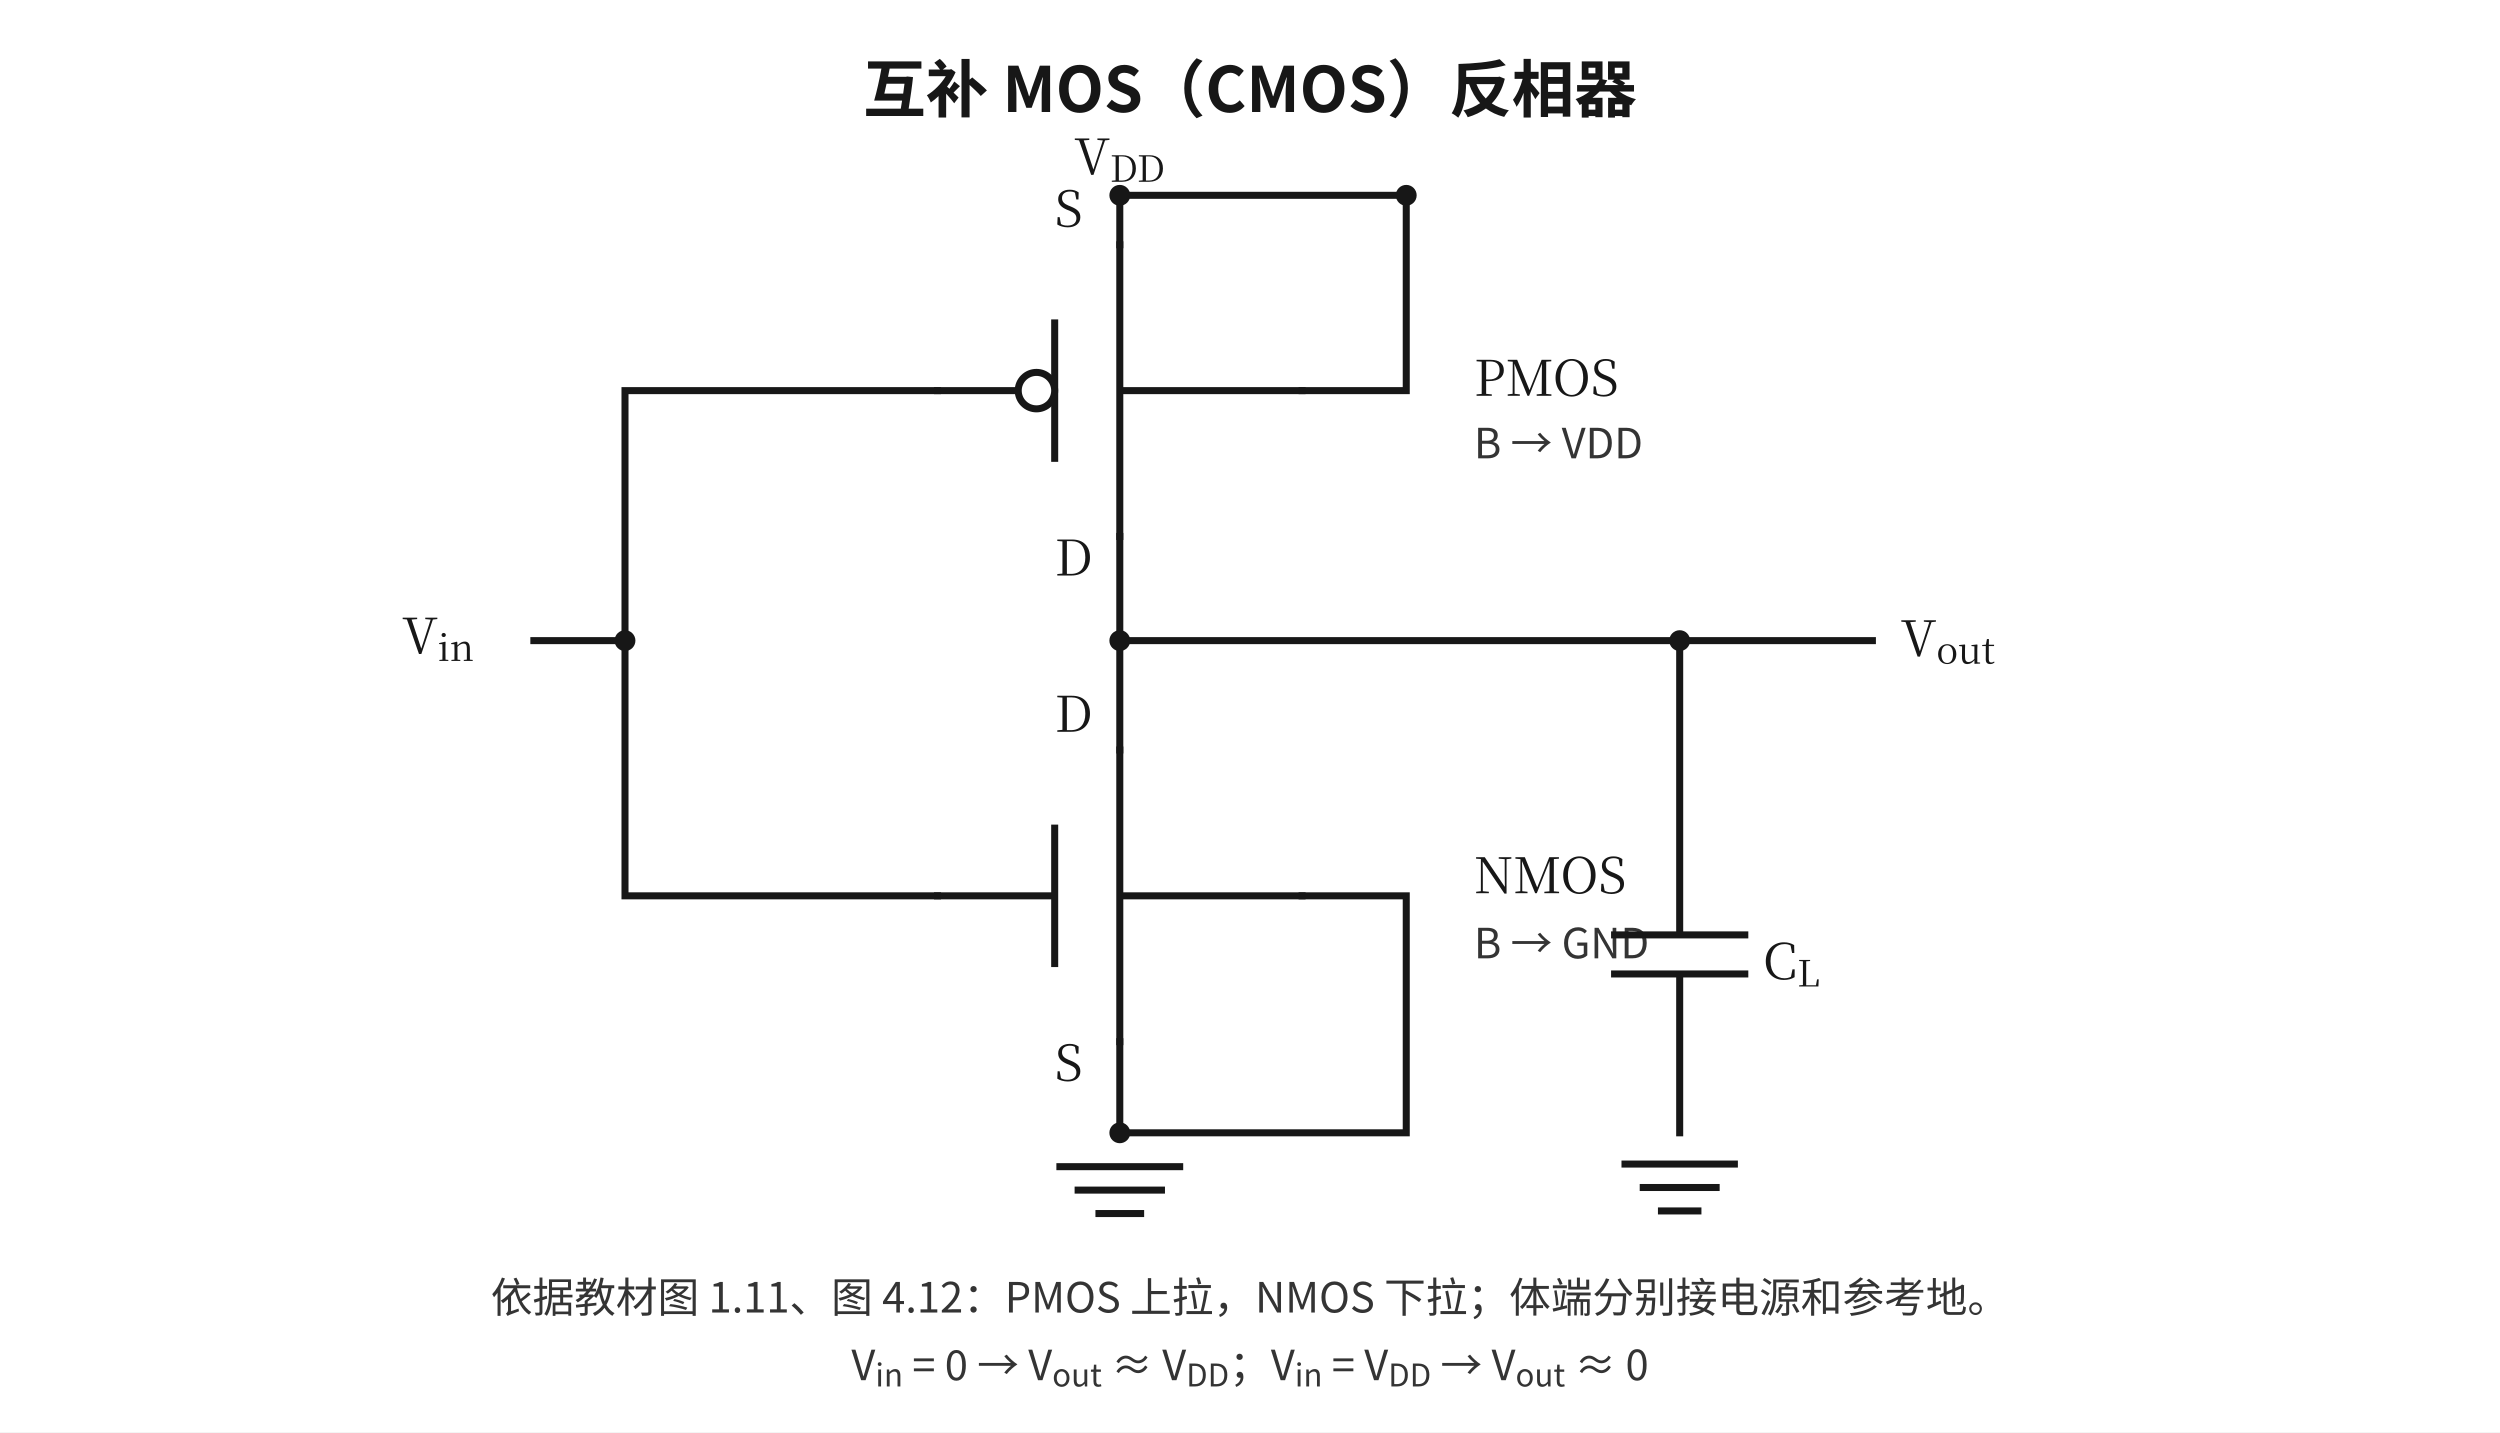
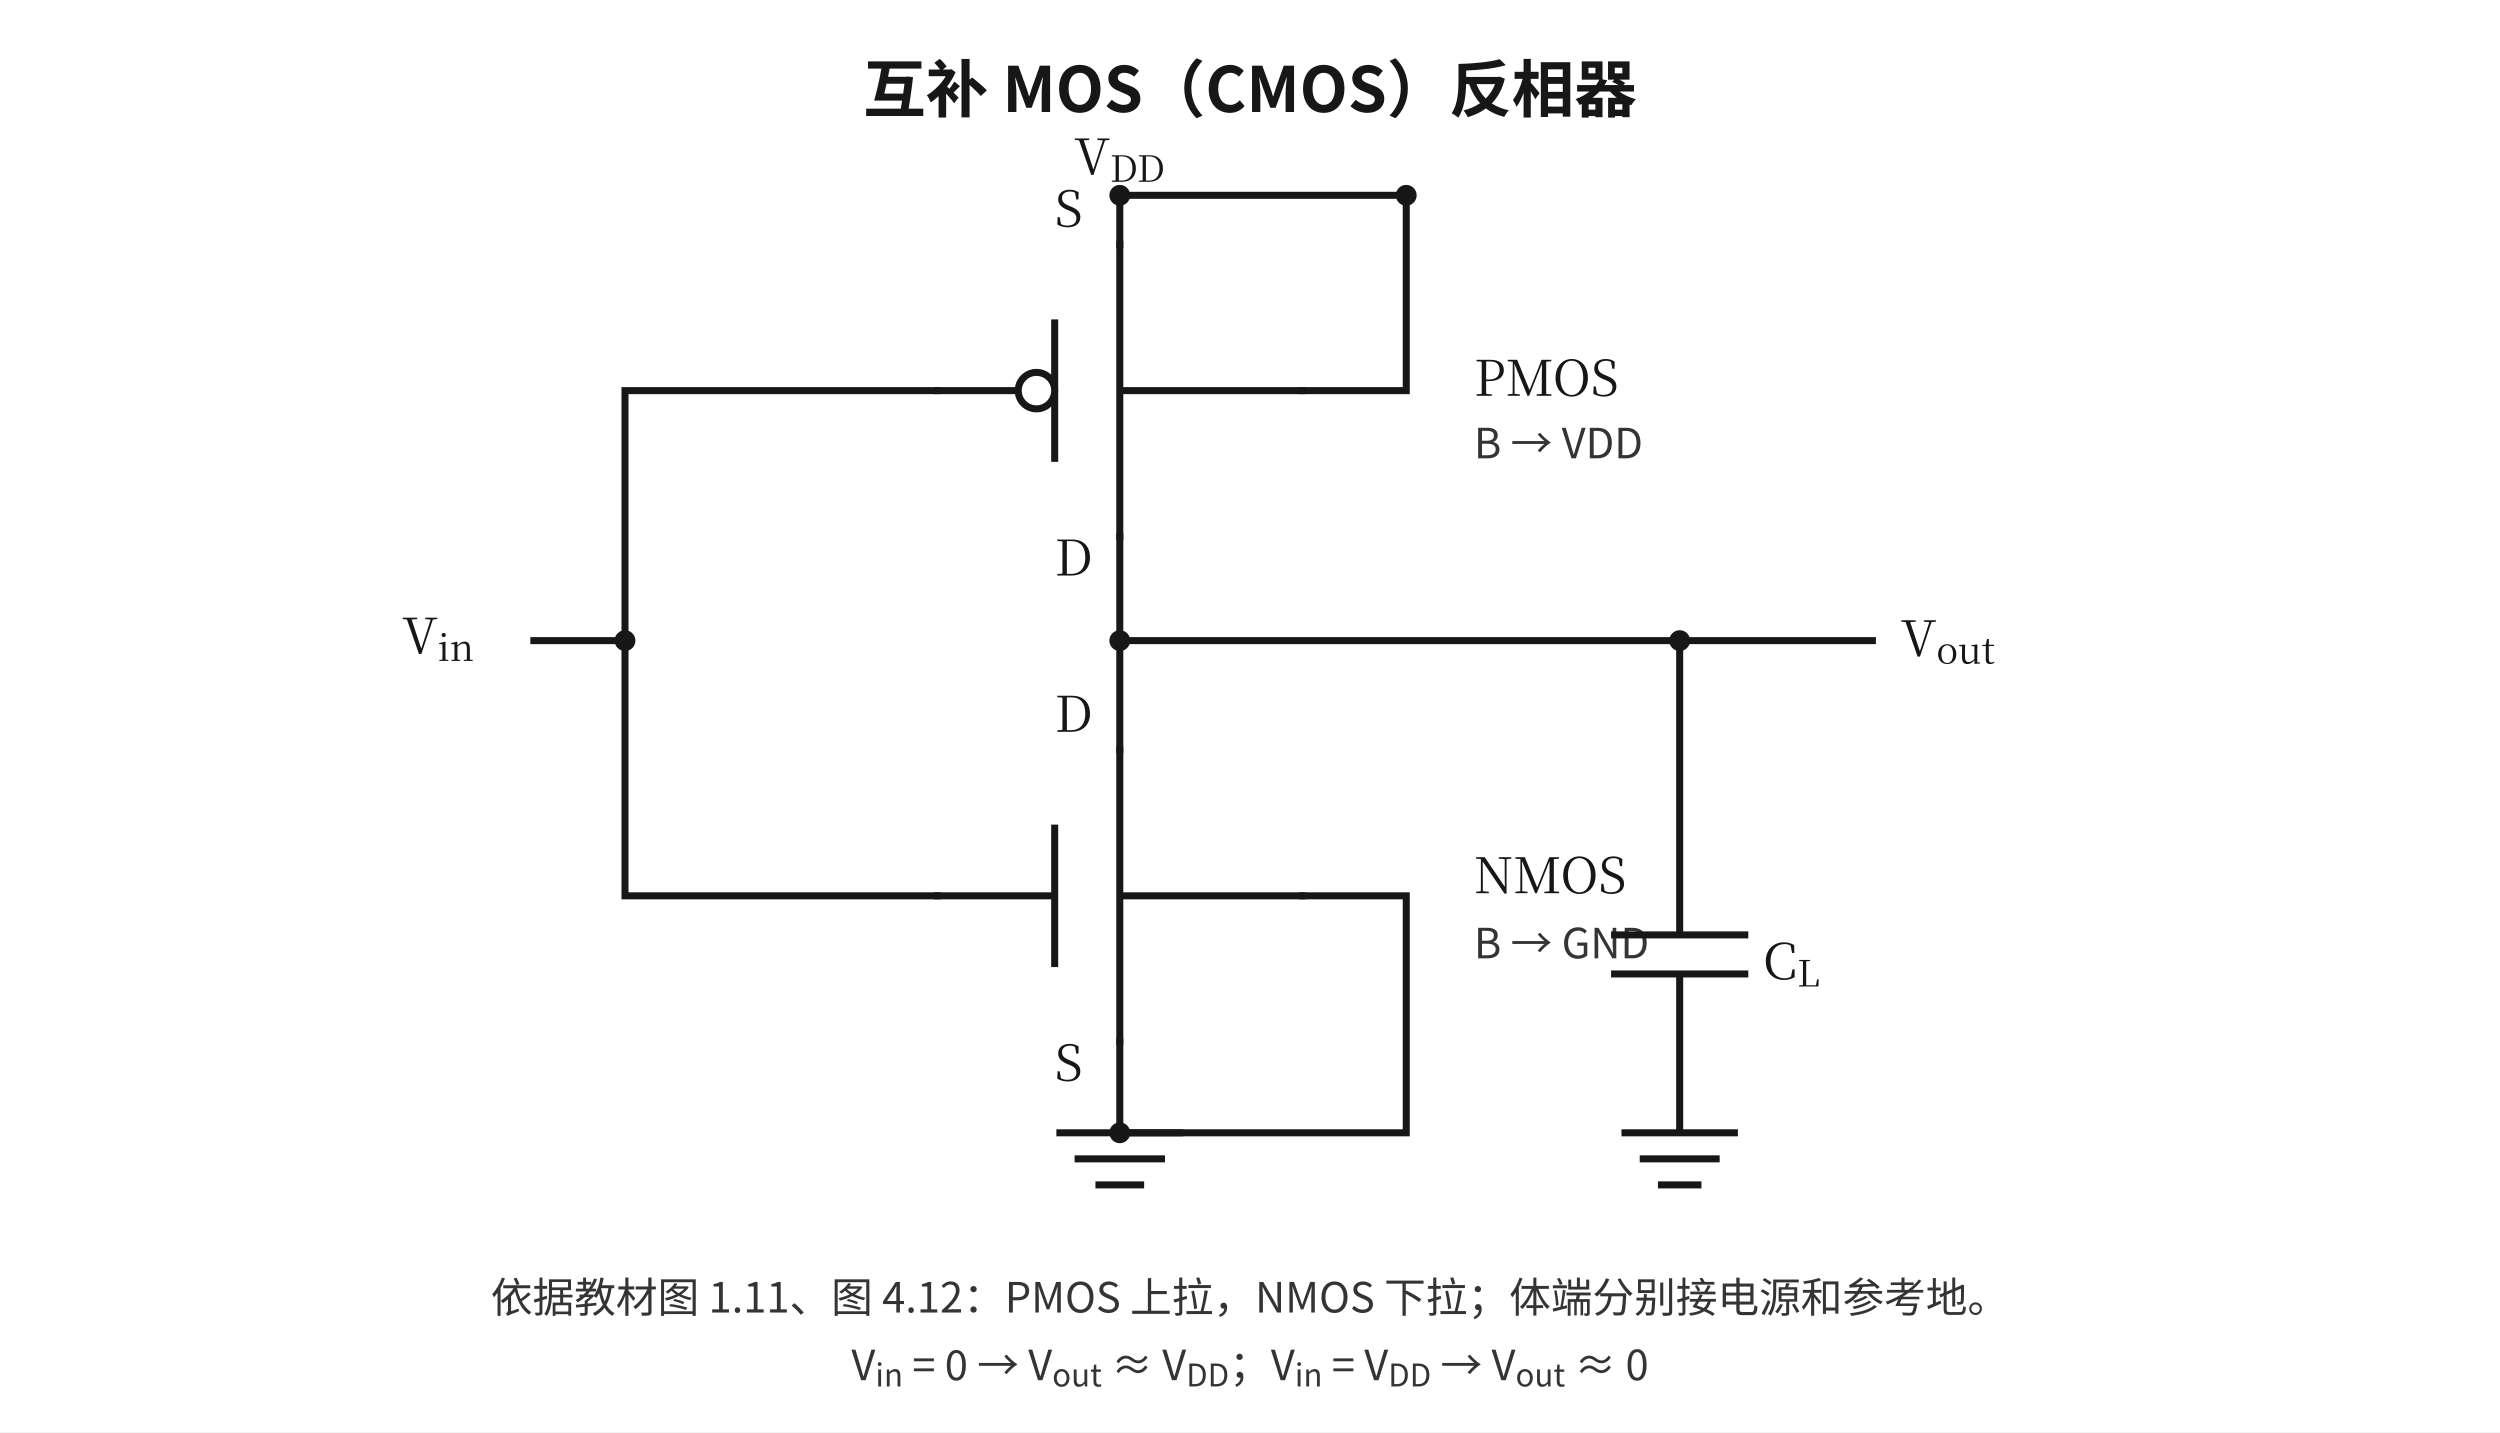
<svg xmlns="http://www.w3.org/2000/svg" xmlns:xlink="http://www.w3.org/1999/xlink" viewBox="0 0 960 550" width="960" height="550" role="img" aria-labelledby="ttl desc">
  <style>
 .wire{fill:none;stroke:#171717;stroke-width:2.7;stroke-linecap:square;stroke-linejoin:miter}
 .node{fill:#171717}
 .label{fill:#171717;font:19px Georgia,"Noto Serif CJK SC",serif}
 .head{fill:#171717;font:bold 24px "Noto Sans CJK SC","Microsoft YaHei",sans-serif}
 .caption{fill:#343434;font:16px "Noto Sans CJK SC","Microsoft YaHei",sans-serif}
</style>
  <rect width="960" height="550" fill="white" />
  <defs>
    <g id="nmos4" class="wire">
      <path d="M0 -26 V26 M-25 -26 V26 M-70 0 H-25 M0 -56 V-26 M0 26 V56 M0 0 H70" />
    </g>
    <g id="pmos4" class="wire">
      <path d="M0 -26 V26 M-25 -26 V26 M-70 0 H-39 M0 -56 V-26 M0 26 V56 M0 0 H70" />
      <circle cx="-32" cy="0" r="7" fill="white" />
    </g>
  </defs>
  <text x="480" y="43" text-anchor="middle" class="head">互补 MOS（CMOS）反相器</text>
  <g class="wire" id="vdd-net" data-net="VDD">
    <path d="M430 94 V75 H540 V150 H500" />
  </g>
  <g class="wire" id="gnd-net" data-net="GND">
    <path d="M430 400 V435 H540 V344 H500" />
-     <path d="M407 448 H453 M414 457 H446 M422 466 H438" />
+     <path d="M407 435 H453 M414 445 H446 M422 455 H438" />
  </g>
  <g id="pmos-device" data-device="pmos4">
    <use href="#pmos4" xlink:href="#pmos4" x="430" y="150" />
    <text class="label" x="566" y="152">PMOS</text>
    <text class="caption" x="566" y="176">B → VDD</text>
    <text class="label" x="405" y="87">S</text>
    <text class="label" x="405" y="221">D</text>
  </g>
  <g id="nmos-device" data-device="nmos4">
    <use href="#nmos4" xlink:href="#nmos4" x="430" y="344" />
    <text class="label" x="566" y="343">NMOS</text>
    <text class="caption" x="566" y="368">B → GND</text>
    <text class="label" x="405" y="281">D</text>
    <text class="label" x="405" y="415">S</text>
  </g>
  <g class="wire" id="vin-net" data-net="Vin">
    <path d="M205 246 H240 V150 H360 M240 246 V344 H360" />
  </g>
  <circle class="node" cx="240" cy="246" r="4" />
  <text class="label" x="182" y="251" text-anchor="end">V<tspan baseline-shift="sub" font-size="14">in</tspan>
  </text>
  <g class="wire" id="vout-net" data-net="Vout">
    <path d="M430 206 V288 M430 246 H719" />
  </g>
  <circle class="node" cx="430" cy="246" r="4" />
  <text class="label" x="730" y="252">V<tspan baseline-shift="sub" font-size="14">out</tspan>
  </text>
  <text class="label" x="430" y="67" text-anchor="middle">V<tspan baseline-shift="sub" font-size="14">DD</tspan>
  </text>
  <circle class="node" cx="430" cy="75" r="4" />
  <circle class="node" cx="540" cy="75" r="4" />
  <circle class="node" cx="430" cy="435" r="4" />
  <g id="output-load">
-     <path class="wire" d="M645 246 V359 M620 359 H670 M620 374 H670 M645 374 V435 M624 447 H666 M631 456 H659 M638 465 H652" />
+     <path class="wire" d="M645 246 V359 M620 359 H670 M620 374 H670 M645 374 V435 M624 435 H666 M631 445 H659 M638 455 H652" />
    <circle class="node" cx="645" cy="246" r="4" />
    <text class="label" x="677" y="376">C<tspan baseline-shift="sub" font-size="14">L</tspan>
    </text>
  </g>
  <text class="caption" x="480" y="504" text-anchor="middle">依据教材图 1.11、图 4.12：PMOS 上拉，NMOS 下拉；体端分别接电源和参考地。</text>
  <text class="caption" x="480" y="530" text-anchor="middle">V<tspan baseline-shift="sub" font-size="12">in</tspan> = 0 → V<tspan baseline-shift="sub" font-size="12">out</tspan> ≈ V<tspan baseline-shift="sub" font-size="12">DD</tspan>；V<tspan baseline-shift="sub" font-size="12">in</tspan> = V<tspan baseline-shift="sub" font-size="12">DD</tspan> → V<tspan baseline-shift="sub" font-size="12">out</tspan> ≈ 0</text>
</svg>
